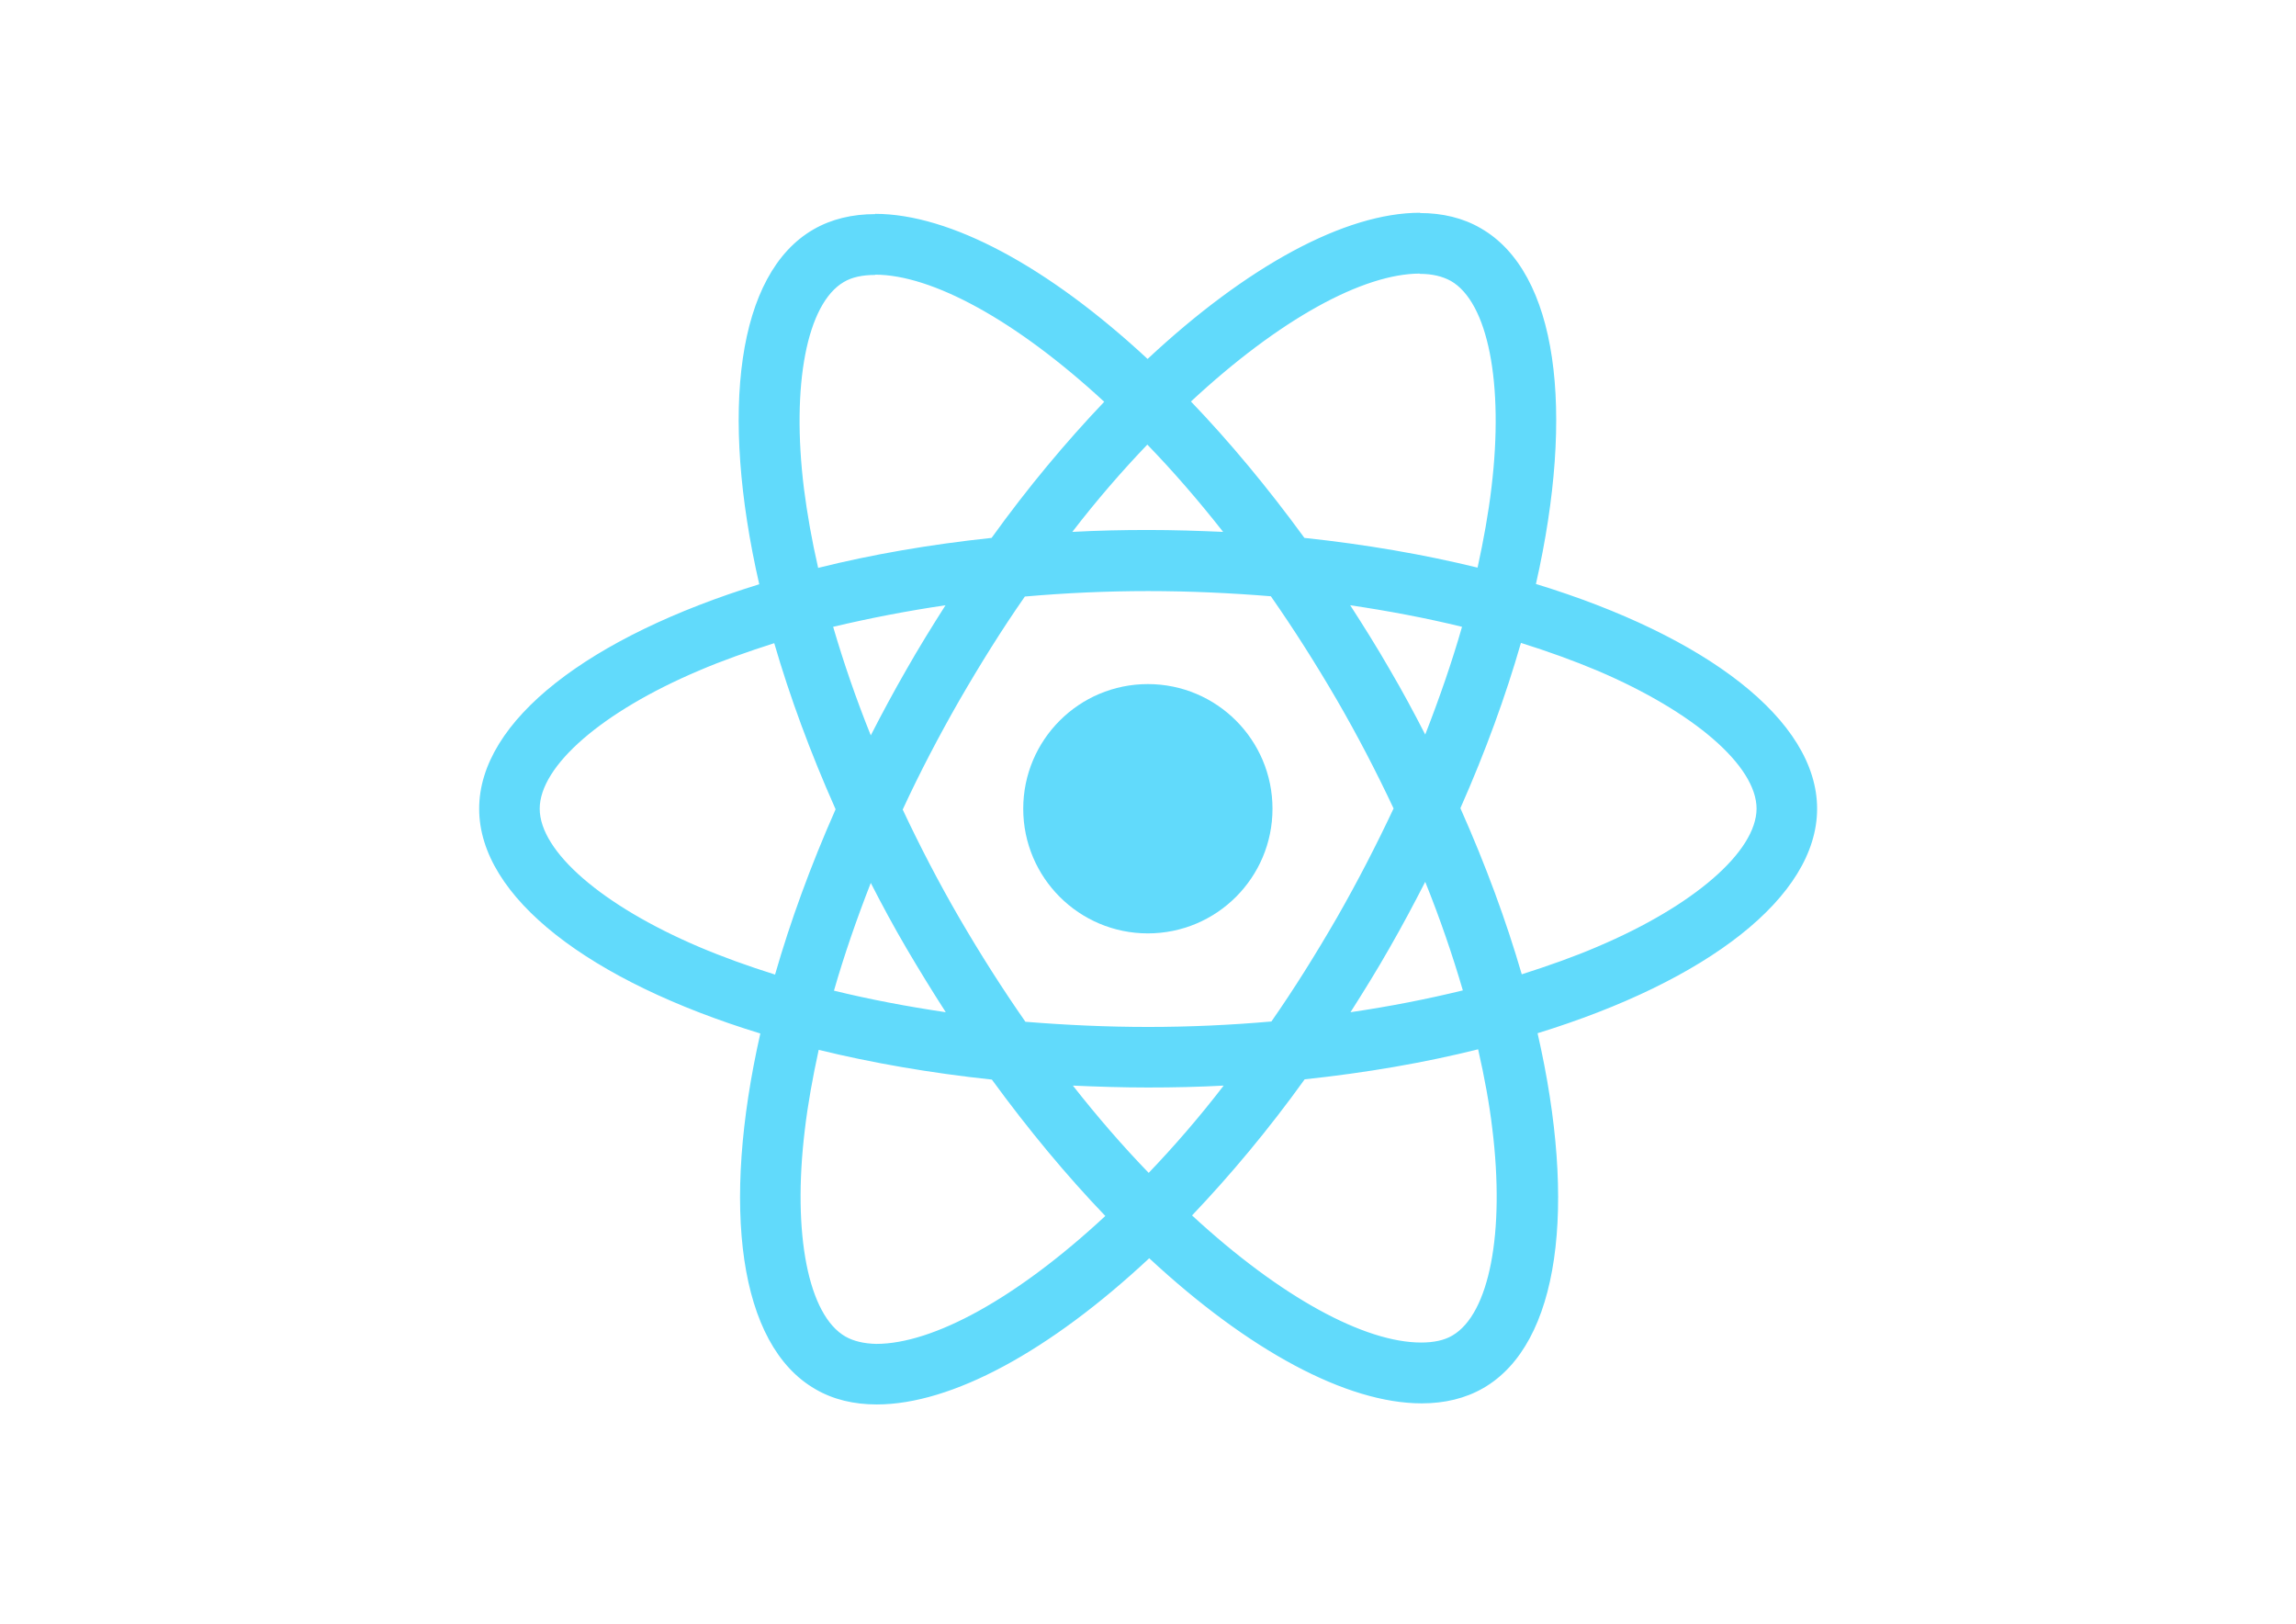
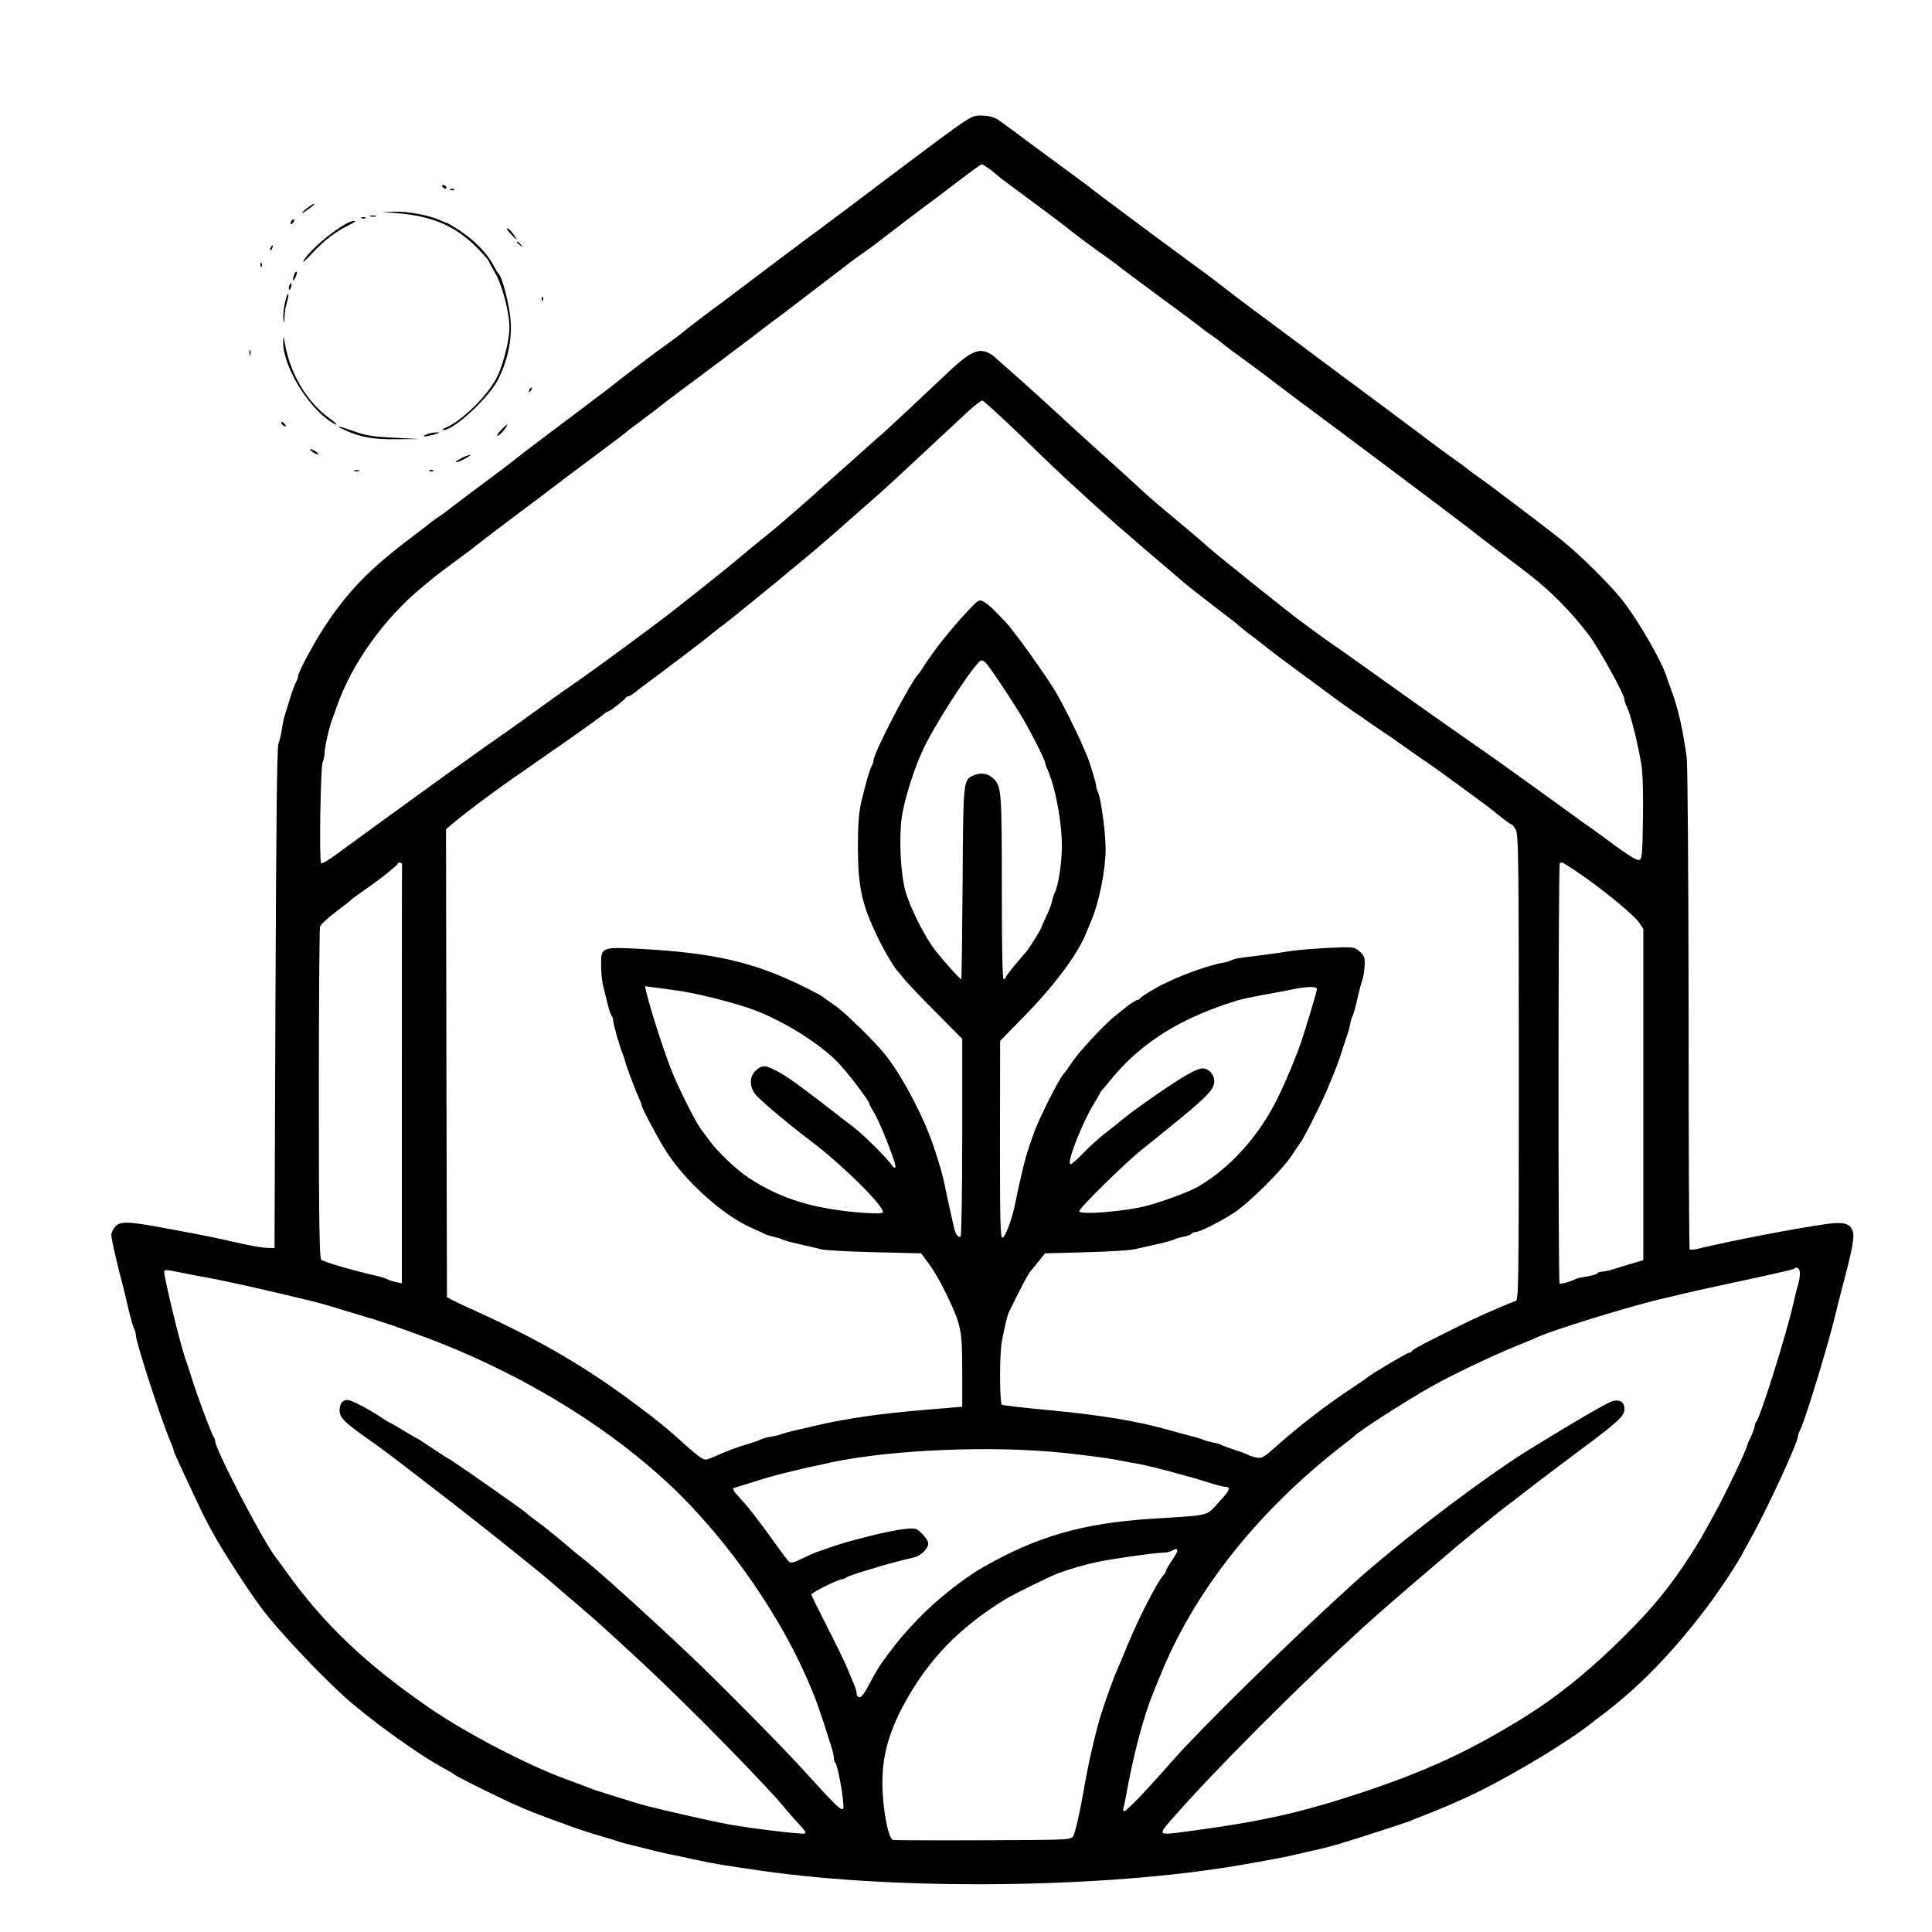
- <svg xmlns="http://www.w3.org/2000/svg" viewBox="0 0 841.9 595.3">
-   <g fill="#61DAFB">
-     <path d="M666.3 296.5c0-32.5-40.7-63.3-103.1-82.4 14.4-63.6 8-114.2-20.2-130.4-6.5-3.8-14.1-5.6-22.4-5.6v22.3c4.6 0 8.3.9 11.4 2.6 13.6 7.8 19.5 37.5 14.9 75.7-1.1 9.4-2.9 19.3-5.1 29.4-19.6-4.8-41-8.5-63.5-10.9-13.5-18.5-27.5-35.3-41.6-50 32.6-30.3 63.2-46.9 84-46.9V78c-27.5 0-63.5 19.6-99.9 53.6-36.4-33.8-72.4-53.2-99.9-53.2v22.3c20.7 0 51.4 16.5 84 46.6-14 14.7-28 31.4-41.3 49.9-22.6 2.4-44 6.1-63.6 11-2.3-10-4-19.7-5.2-29-4.7-38.2 1.1-67.9 14.6-75.8 3-1.8 6.9-2.6 11.5-2.6V78.5c-8.4 0-16 1.8-22.6 5.6-28.1 16.2-34.4 66.7-19.9 130.1-62.2 19.2-102.7 49.9-102.7 82.3 0 32.5 40.7 63.3 103.1 82.4-14.4 63.6-8 114.2 20.2 130.4 6.5 3.8 14.1 5.6 22.5 5.6 27.5 0 63.5-19.6 99.9-53.6 36.4 33.8 72.4 53.2 99.9 53.2 8.4 0 16-1.8 22.6-5.6 28.1-16.2 34.4-66.7 19.9-130.1 62-19.1 102.5-49.9 102.5-82.3zm-130.2-66.7c-3.7 12.9-8.3 26.2-13.5 39.5-4.1-8-8.4-16-13.1-24-4.6-8-9.5-15.8-14.4-23.4 14.2 2.1 27.9 4.7 41 7.9zm-45.8 106.5c-7.8 13.5-15.8 26.3-24.1 38.2-14.9 1.3-30 2-45.2 2-15.1 0-30.2-.7-45-1.9-8.3-11.9-16.4-24.6-24.2-38-7.6-13.1-14.5-26.4-20.8-39.8 6.2-13.4 13.2-26.8 20.7-39.9 7.8-13.5 15.8-26.3 24.1-38.2 14.9-1.3 30-2 45.2-2 15.1 0 30.2.7 45 1.9 8.3 11.9 16.4 24.6 24.2 38 7.6 13.1 14.5 26.4 20.8 39.8-6.3 13.4-13.2 26.8-20.7 39.9zm32.3-13c5.4 13.4 10 26.8 13.8 39.8-13.1 3.2-26.9 5.9-41.2 8 4.9-7.7 9.8-15.6 14.4-23.7 4.6-8 8.9-16.1 13-24.1zM421.2 430c-9.3-9.6-18.6-20.3-27.8-32 9 .4 18.2.7 27.5.7 9.4 0 18.7-.2 27.8-.7-9 11.7-18.3 22.4-27.5 32zm-74.4-58.9c-14.2-2.1-27.9-4.7-41-7.9 3.7-12.9 8.3-26.2 13.5-39.5 4.1 8 8.4 16 13.1 24 4.7 8 9.5 15.8 14.4 23.4zM420.7 163c9.3 9.6 18.6 20.3 27.8 32-9-.4-18.2-.7-27.5-.7-9.4 0-18.7.2-27.8.7 9-11.7 18.3-22.4 27.5-32zm-74 58.9c-4.9 7.7-9.8 15.6-14.4 23.7-4.6 8-8.9 16-13 24-5.4-13.4-10-26.8-13.8-39.8 13.1-3.1 26.9-5.8 41.2-7.9zm-90.5 125.2c-35.4-15.1-58.3-34.9-58.3-50.6 0-15.7 22.9-35.6 58.3-50.6 8.6-3.7 18-7 27.7-10.1 5.7 19.6 13.2 40 22.5 60.9-9.2 20.8-16.6 41.1-22.2 60.6-9.9-3.1-19.3-6.5-28-10.2zM310 490c-13.6-7.8-19.5-37.5-14.9-75.7 1.1-9.4 2.9-19.3 5.1-29.4 19.6 4.8 41 8.5 63.5 10.9 13.5 18.5 27.5 35.3 41.6 50-32.6 30.3-63.2 46.9-84 46.9-4.5-.1-8.3-1-11.3-2.7zm237.2-76.2c4.7 38.2-1.1 67.9-14.6 75.8-3 1.8-6.9 2.6-11.5 2.6-20.7 0-51.4-16.5-84-46.6 14-14.7 28-31.4 41.3-49.9 22.6-2.4 44-6.1 63.6-11 2.3 10.1 4.1 19.8 5.2 29.1zm38.5-66.7c-8.6 3.7-18 7-27.7 10.1-5.7-19.6-13.2-40-22.5-60.9 9.2-20.8 16.6-41.1 22.2-60.6 9.9 3.1 19.3 6.5 28.1 10.2 35.4 15.1 58.3 34.9 58.3 50.6-.1 15.7-23 35.6-58.4 50.6zM320.8 78.4z" />
-     <circle cx="420.9" cy="296.5" r="45.7" />
-     <path d="M520.5 78.1z" />
+ <svg xmlns="http://www.w3.org/2000/svg" version="1.0" width="1024pt" height="1024pt" viewBox="0 0 1024 1024" preserveAspectRatio="xMidYMid meet">
+   <g transform="translate(0,1024) scale(0.1,-0.1)" fill="#000000" stroke="none">
+     <path d="M5116 9599 c-45 -28 -136 -96 -421 -310 -163 -124 -376 -283 -399 -299 -11 -8 -110 -82 -220 -165 -109 -82 -210 -159 -225 -170 -75 -54 -228 -171 -239 -182 -8 -7 -35 -27 -60 -45 -26 -18 -94 -68 -152 -112 -58 -45 -109 -84 -115 -88 -5 -4 -23 -18 -40 -32 -29 -23 -167 -127 -389 -294 -61 -46 -121 -92 -134 -103 -12 -10 -93 -72 -180 -136 -86 -64 -159 -119 -162 -122 -3 -3 -27 -22 -55 -40 -27 -19 -52 -37 -55 -40 -3 -4 -41 -33 -85 -66 -223 -168 -337 -284 -461 -471 -59 -89 -144 -247 -144 -268 0 -6 -6 -22 -13 -36 -7 -14 -21 -52 -31 -85 -10 -33 -22 -71 -26 -85 -5 -14 -12 -47 -16 -75 -4 -27 -12 -61 -18 -75 -8 -18 -12 -408 -16 -1350 l-5 -1325 -40 1 c-22 0 -94 13 -160 28 -115 27 -168 37 -355 72 -225 42 -261 43 -290 12 -11 -12 -20 -32 -20 -44 0 -20 30 -151 60 -264 5 -19 19 -75 30 -125 12 -49 25 -98 31 -107 5 -10 9 -25 9 -34 0 -38 136 -455 186 -571 8 -17 14 -35 14 -39 0 -4 9 -26 19 -48 11 -23 38 -81 61 -131 75 -162 84 -179 134 -270 44 -80 173 -281 242 -375 98 -135 371 -422 510 -535 150 -124 353 -266 464 -326 25 -13 47 -26 50 -29 8 -8 66 -38 165 -87 158 -78 235 -111 350 -153 50 -17 99 -36 110 -40 26 -10 96 -33 170 -55 33 -9 71 -21 85 -26 14 -5 45 -13 70 -19 25 -6 72 -18 105 -26 33 -9 78 -19 100 -23 22 -4 85 -18 141 -30 99 -21 129 -26 344 -57 733 -105 1819 -92 2530 30 144 25 253 45 295 56 22 5 69 16 105 24 36 8 88 21 115 29 88 26 355 112 390 126 11 5 40 17 65 26 53 21 107 43 135 55 11 5 43 19 70 31 193 84 541 288 690 406 17 13 35 27 40 31 203 150 380 331 571 582 69 91 172 248 197 300 4 8 19 35 33 60 82 144 254 515 254 549 0 6 4 19 10 29 24 43 150 454 190 622 11 47 25 101 30 120 57 213 71 286 60 315 -16 42 -49 50 -143 37 -169 -24 -506 -89 -679 -131 -20 -5 -39 -6 -42 -3 -4 3 -6 575 -6 1271 -1 728 -5 1296 -10 1336 -21 152 -47 267 -81 355 -11 30 -23 64 -26 74 -24 79 -149 296 -231 401 -68 86 -222 239 -322 320 -78 63 -420 322 -449 340 -9 6 -30 21 -47 35 -17 14 -41 32 -54 40 -12 8 -54 39 -94 68 -151 114 -265 198 -356 266 -52 38 -164 122 -249 185 -85 64 -227 169 -315 235 -89 65 -190 142 -226 170 -36 29 -123 94 -195 146 -123 90 -499 369 -520 388 -6 4 -46 35 -90 67 -44 32 -141 103 -215 158 -74 55 -150 112 -169 125 -23 18 -51 27 -85 29 -44 3 -58 -1 -100 -28z m137 -261 c23 -18 44 -36 47 -39 3 -3 75 -57 160 -119 85 -63 176 -131 203 -153 43 -35 125 -96 215 -159 18 -13 39 -28 45 -34 7 -6 75 -57 152 -114 229 -169 290 -214 295 -220 3 -3 28 -21 55 -40 28 -19 60 -44 73 -55 13 -11 43 -33 67 -50 39 -27 226 -168 250 -187 6 -5 42 -32 81 -61 174 -128 886 -662 923 -693 9 -7 52 -41 96 -74 44 -34 123 -93 175 -133 122 -93 233 -204 327 -327 55 -71 193 -321 193 -347 0 -7 4 -21 9 -31 21 -37 62 -200 81 -317 7 -42 10 -157 8 -285 -3 -196 -5 -215 -21 -218 -15 -3 -70 33 -211 138 -19 14 -44 32 -56 40 -12 8 -37 26 -56 40 -54 40 -398 288 -441 318 -240 167 -355 248 -697 492 -73 52 -143 102 -156 110 -54 37 -191 137 -252 186 -38 30 -101 80 -140 111 -40 32 -75 60 -78 63 -3 3 -39 32 -80 64 -41 33 -93 76 -115 95 -22 20 -63 55 -90 78 -168 140 -215 180 -255 217 -25 23 -74 68 -110 101 -36 32 -108 97 -160 144 -52 47 -131 120 -176 161 -44 41 -133 122 -198 180 -65 58 -124 110 -130 115 -77 72 -123 61 -253 -61 -150 -142 -303 -285 -342 -320 -25 -21 -72 -64 -106 -94 -33 -30 -96 -86 -140 -125 -44 -38 -107 -95 -140 -125 -34 -30 -77 -68 -96 -84 -18 -16 -50 -43 -69 -60 -20 -17 -56 -47 -80 -66 -24 -19 -74 -60 -110 -90 -56 -48 -195 -160 -225 -183 -5 -4 -59 -47 -120 -95 -119 -95 -429 -323 -565 -417 -47 -32 -132 -93 -190 -135 -59 -43 -144 -104 -190 -136 -47 -32 -130 -91 -185 -131 -55 -39 -115 -82 -133 -95 -17 -13 -40 -29 -50 -36 -53 -38 -467 -339 -520 -378 -35 -25 -66 -43 -70 -39 -11 10 -3 514 8 535 5 10 10 31 10 46 0 29 26 146 40 179 4 11 16 43 25 70 78 225 251 467 450 631 33 27 62 51 65 54 5 5 67 51 183 137 24 18 53 41 65 50 23 19 38 30 217 165 61 45 115 86 120 90 6 5 28 22 50 38 22 16 45 34 51 39 7 5 83 62 170 127 88 65 161 121 164 124 3 4 41 33 85 65 44 33 94 71 111 85 17 14 44 34 59 45 48 35 419 313 431 323 6 6 67 52 136 103 68 52 189 144 267 204 79 61 151 115 160 120 14 9 62 44 111 82 111 86 210 161 230 175 14 10 84 62 155 117 72 55 134 100 138 100 5 1 27 -14 50 -31z m174 -1423 c114 -111 228 -219 252 -240 24 -22 81 -74 126 -115 45 -41 108 -97 140 -125 32 -27 82 -70 110 -95 29 -25 74 -63 100 -85 26 -22 66 -56 89 -76 41 -37 93 -77 236 -187 41 -31 80 -61 85 -67 6 -6 37 -31 70 -56 33 -24 62 -47 65 -50 6 -6 130 -100 240 -180 41 -31 109 -80 150 -111 41 -30 89 -63 105 -74 17 -10 32 -21 35 -24 3 -3 39 -27 80 -55 41 -27 79 -54 85 -58 10 -8 160 -113 199 -139 24 -16 285 -207 300 -219 74 -60 112 -89 118 -89 4 0 14 -13 23 -30 13 -25 15 -176 15 -1260 0 -1163 -1 -1231 -17 -1236 -10 -3 -27 -10 -38 -14 -11 -5 -42 -18 -70 -30 -85 -36 -116 -51 -225 -105 -158 -78 -215 -109 -218 -117 -2 -5 -9 -8 -14 -8 -11 0 -207 -117 -218 -129 -3 -3 -39 -28 -80 -55 -143 -95 -280 -200 -407 -313 -67 -60 -75 -64 -105 -58 -18 4 -37 10 -43 14 -5 4 -37 16 -70 26 -33 11 -64 22 -70 26 -5 4 -26 10 -45 13 -19 4 -44 11 -55 16 -11 4 -38 13 -60 18 -22 6 -67 18 -100 27 -192 55 -377 85 -687 114 -114 11 -212 22 -218 26 -12 8 -13 270 0 335 18 94 30 140 38 157 66 134 103 204 112 213 3 3 22 26 42 51 l37 46 218 6 c120 3 236 10 258 16 22 5 76 17 120 27 44 10 85 21 90 25 6 4 27 10 48 14 20 4 40 11 43 16 3 5 13 9 22 9 22 0 132 56 204 103 78 51 257 229 304 302 22 33 41 62 44 65 13 13 108 200 140 275 50 118 66 160 86 225 9 30 21 64 25 75 4 11 11 36 15 55 3 19 9 40 13 45 4 6 15 46 25 90 10 44 23 92 28 106 5 15 10 48 11 74 2 40 -2 50 -27 72 -30 25 -30 25 -165 19 -75 -4 -163 -11 -196 -16 -33 -5 -98 -15 -145 -21 -47 -6 -103 -13 -125 -16 -22 -3 -44 -9 -50 -13 -5 -4 -28 -11 -50 -14 -65 -12 -195 -57 -295 -105 -51 -24 -134 -74 -138 -83 -2 -4 -8 -8 -14 -8 -6 0 -29 -15 -52 -32 -22 -18 -52 -42 -66 -53 -53 -41 -187 -185 -225 -241 -22 -32 -42 -61 -46 -64 -16 -13 -97 -168 -141 -270 -22 -50 -55 -148 -68 -200 -19 -75 -40 -172 -50 -221 -14 -77 -53 -179 -67 -179 -11 0 -13 92 -13 522 l1 521 128 131 c166 170 287 334 330 446 8 19 20 49 27 65 41 100 74 265 74 378 0 83 -25 270 -41 299 -5 10 -9 24 -9 32 0 16 -35 129 -51 166 -6 14 -17 39 -24 55 -36 83 -104 218 -144 285 -50 84 -220 320 -260 362 -14 14 -40 42 -58 60 -18 19 -44 40 -58 48 -26 14 -28 13 -88 -51 -89 -95 -178 -207 -233 -294 -10 -16 -21 -32 -24 -35 -38 -33 -240 -421 -240 -460 0 -5 -4 -18 -9 -28 -13 -24 -35 -102 -57 -197 -13 -59 -17 -121 -17 -240 1 -209 21 -299 106 -475 35 -73 89 -163 107 -180 3 -3 16 -18 29 -35 12 -16 87 -96 167 -176 l144 -145 0 -522 c0 -292 -4 -523 -9 -526 -12 -8 -27 13 -35 49 -18 78 -37 165 -47 215 -11 56 -26 110 -61 215 -52 154 -160 361 -252 480 -51 66 -218 230 -271 266 -27 19 -52 36 -55 39 -9 9 -44 28 -115 63 -259 127 -469 176 -849 197 -219 12 -221 11 -220 -85 0 -39 5 -90 12 -115 6 -25 17 -68 24 -97 7 -28 16 -55 21 -59 4 -4 7 -15 7 -24 0 -17 35 -139 50 -175 5 -11 11 -29 13 -40 7 -28 55 -154 72 -192 8 -17 15 -34 15 -38 0 -14 67 -142 120 -230 99 -165 309 -356 465 -424 28 -12 57 -25 65 -30 9 -5 31 -12 50 -16 19 -4 40 -10 45 -14 6 -4 46 -15 90 -25 44 -10 98 -22 120 -28 22 -5 150 -12 284 -15 l243 -6 43 -58 c24 -32 62 -98 85 -146 85 -176 90 -197 90 -420 l0 -189 -202 -17 c-232 -19 -413 -45 -583 -85 -22 -6 -65 -15 -95 -22 -30 -7 -64 -16 -75 -20 -11 -5 -37 -11 -59 -15 -21 -3 -46 -10 -55 -15 -9 -5 -41 -16 -71 -25 -57 -16 -103 -34 -178 -67 -42 -18 -45 -18 -70 -2 -15 10 -49 38 -77 63 -94 87 -170 148 -308 249 -253 185 -479 315 -827 473 -47 21 -95 44 -108 51 l-23 13 -3 1240 -2 1240 26 22 c84 71 242 189 394 293 190 132 260 181 331 232 44 31 85 62 92 68 7 5 15 10 18 10 8 0 89 63 93 73 2 4 8 7 14 7 6 0 22 10 37 23 15 12 40 31 55 42 46 33 299 225 321 243 11 10 49 40 85 67 36 28 67 52 70 55 3 3 39 32 80 65 41 33 107 87 147 120 39 33 93 78 121 100 69 57 155 131 227 195 34 30 90 80 125 110 35 30 101 89 145 130 124 115 298 277 378 352 40 37 77 66 84 65 7 -1 106 -92 220 -202z m-203 -1187 c19 -19 114 -161 180 -267 51 -83 136 -249 136 -266 0 -4 6 -21 14 -38 46 -108 81 -316 73 -441 -5 -90 -21 -176 -36 -206 -5 -9 -12 -30 -15 -47 -4 -18 -18 -55 -32 -83 -13 -27 -24 -52 -24 -55 0 -7 -63 -108 -81 -130 -10 -11 -38 -44 -63 -74 -25 -30 -46 -58 -46 -63 0 -4 -4 -8 -10 -8 -7 0 -10 158 -10 454 0 538 -2 566 -42 607 -32 31 -69 37 -111 18 -51 -23 -52 -27 -55 -571 -2 -280 -5 -508 -7 -508 -7 0 -83 84 -135 149 -55 69 -134 224 -161 318 -25 89 -35 274 -20 386 15 110 76 296 132 402 90 170 267 435 291 435 5 0 15 -6 22 -12z m-3093 -1071 c-1 -4 -1 -505 -1 -1113 l0 -1106 -32 7 c-18 4 -39 11 -48 16 -8 4 -35 13 -60 18 -107 24 -271 71 -287 84 -10 7 -13 194 -13 876 0 476 3 876 6 888 3 12 41 48 83 79 42 32 78 60 81 64 3 4 37 28 75 55 77 53 168 125 174 138 4 10 23 5 22 -6z m6235 -43 c119 -80 295 -224 321 -263 l23 -34 0 -878 0 -878 -57 -17 c-32 -9 -77 -23 -101 -31 -23 -7 -51 -13 -62 -13 -10 0 -21 -4 -24 -9 -3 -5 -27 -12 -52 -16 -26 -4 -54 -10 -63 -14 -31 -16 -80 -29 -85 -23 -8 8 -7 2217 1 2225 10 11 11 10 99 -49z m-4778 -624 c88 -11 265 -55 372 -90 166 -55 371 -179 480 -290 55 -57 170 -208 170 -225 0 -3 10 -22 23 -43 34 -56 122 -281 113 -289 -5 -5 -13 1 -20 12 -15 26 -140 152 -191 192 -296 230 -356 274 -419 307 -60 32 -78 32 -110 2 -35 -32 -35 -87 0 -129 29 -34 175 -157 297 -249 158 -119 377 -335 377 -372 0 -8 -30 -9 -92 -5 -264 18 -446 72 -618 185 -67 44 -170 142 -214 204 -14 19 -29 40 -34 46 -25 29 -98 170 -150 289 -41 95 -124 350 -147 449 l-6 29 43 -6 c24 -3 80 -10 126 -17z m3392 8 c0 -10 -26 -99 -76 -258 -26 -83 -98 -254 -142 -340 -100 -192 -240 -346 -407 -447 -46 -27 -169 -74 -270 -102 -108 -31 -365 -52 -365 -31 0 17 242 255 336 330 315 252 367 299 378 344 9 35 -14 73 -49 82 -19 5 -46 -5 -108 -41 -73 -42 -288 -193 -335 -234 -9 -9 -47 -38 -82 -66 -36 -27 -89 -76 -119 -107 -30 -32 -60 -58 -67 -58 -24 0 59 213 124 320 12 19 25 42 29 50 3 8 9 17 12 20 3 3 22 25 42 50 165 203 371 333 679 428 19 6 78 18 130 28 52 9 122 22 155 29 80 17 135 18 135 3z m2560 -1507 c0 -15 -4 -41 -9 -57 -5 -16 -17 -63 -26 -104 -38 -166 -175 -602 -196 -625 -5 -5 -9 -16 -9 -25 -1 -8 -9 -33 -20 -55 -11 -22 -19 -43 -20 -47 -1 -18 -118 -263 -175 -366 -70 -127 -80 -144 -130 -222 -103 -159 -194 -271 -344 -420 -191 -190 -365 -330 -557 -447 -278 -170 -498 -271 -834 -383 -331 -110 -545 -157 -957 -211 -128 -16 -128 -16 -37 86 219 249 647 678 984 986 98 89 164 147 430 374 98 85 277 231 345 283 17 12 68 52 115 88 47 37 164 125 260 197 212 157 250 192 250 228 0 36 -22 52 -59 44 -25 -5 -179 -94 -441 -255 -244 -150 -701 -498 -944 -719 -338 -307 -797 -758 -954 -936 -134 -153 -241 -265 -254 -265 -5 0 -7 9 -3 19 3 11 10 43 15 73 39 215 91 411 145 543 7 17 23 55 35 85 181 449 523 879 980 1230 25 19 47 37 50 40 21 24 280 190 405 260 115 65 332 168 464 221 42 17 90 37 107 45 96 42 515 170 669 204 22 5 69 16 105 25 36 9 115 26 175 39 290 62 399 87 404 91 14 15 31 2 31 -24z m-8555 -1 c28 -6 75 -15 105 -20 73 -13 244 -50 395 -86 33 -8 90 -21 126 -30 37 -8 104 -26 150 -40 46 -14 104 -32 129 -39 133 -39 221 -69 370 -125 527 -198 1010 -499 1351 -839 311 -313 587 -734 722 -1106 23 -65 33 -95 72 -218 8 -26 15 -56 15 -66 0 -10 3 -21 8 -25 9 -10 31 -116 39 -188 9 -91 19 -99 -228 171 -114 124 -425 439 -575 581 -204 194 -484 447 -563 510 -25 19 -78 63 -119 98 -41 35 -100 82 -131 105 -31 22 -58 43 -61 47 -11 13 -407 290 -415 290 -2 0 -40 25 -85 55 -45 30 -83 55 -86 55 -2 0 -33 18 -69 40 -36 22 -67 40 -70 40 -2 0 -23 13 -47 29 -66 44 -156 91 -176 91 -27 0 -42 -20 -42 -55 0 -39 24 -63 152 -153 53 -37 140 -102 194 -144 55 -42 174 -134 266 -205 156 -121 479 -379 523 -420 11 -10 67 -58 125 -107 109 -93 126 -109 350 -316 232 -215 669 -660 757 -772 16 -19 47 -54 70 -79 29 -30 38 -45 28 -47 -20 -5 -292 28 -400 48 -119 22 -406 88 -480 110 -104 32 -233 72 -250 79 -11 5 -72 28 -135 51 -206 75 -531 245 -720 375 -341 234 -565 448 -763 725 -26 36 -50 70 -55 75 -69 88 -322 575 -322 618 0 7 -4 17 -8 22 -10 12 -94 236 -117 315 -9 30 -21 65 -25 77 -23 56 -92 330 -117 461 -7 38 -15 37 112 12z m4648 -950 c105 -11 230 -27 277 -36 47 -9 105 -20 130 -24 67 -13 264 -65 354 -94 43 -14 87 -26 97 -26 36 0 28 -19 -32 -83 -70 -75 -33 -66 -359 -87 -364 -24 -603 -93 -892 -258 -105 -60 -255 -180 -348 -279 -71 -75 -83 -89 -152 -179 -43 -57 -60 -83 -111 -179 -12 -22 -26 -43 -32 -47 -12 -9 -25 0 -25 19 0 8 -6 29 -14 46 -7 18 -24 57 -36 87 -12 30 -60 128 -106 218 -46 90 -84 167 -84 171 0 9 144 81 163 81 7 0 17 4 23 9 5 5 43 18 84 31 41 12 86 25 100 30 32 10 136 37 173 45 35 7 77 47 77 74 0 11 -14 34 -32 51 -31 31 -34 32 -93 26 -76 -7 -308 -65 -405 -101 -25 -9 -54 -19 -64 -22 -11 -4 -45 -19 -75 -34 -40 -20 -59 -25 -68 -17 -7 5 -45 56 -85 112 -83 116 -137 185 -187 238 -25 27 -30 39 -20 42 8 2 50 15 94 29 115 37 216 62 420 106 321 68 850 90 1228 51z m607 -519 c0 -6 -13 -30 -30 -54 -16 -25 -30 -48 -30 -53 0 -4 -6 -15 -14 -23 -34 -38 -131 -228 -190 -371 -26 -63 -51 -124 -57 -135 -13 -29 -55 -144 -77 -212 -33 -100 -76 -288 -101 -438 -17 -97 -42 -208 -52 -226 -9 -17 -25 -19 -182 -21 -301 -3 -762 -3 -774 0 -26 8 -56 170 -56 302 -1 167 48 316 164 502 120 193 272 339 490 473 45 27 240 123 279 137 70 25 140 45 200 58 85 18 308 50 348 50 21 0 44 5 52 10 19 12 30 13 30 1z" />
+     <path d="M2345 9250 c3 -5 11 -10 16 -10 6 0 7 5 4 10 -3 6 -11 10 -16 10 -6 0 -7 -4 -4 -10z" />
+     <path d="M2388 9233 c7 -3 16 -2 19 1 4 3 -2 6 -13 5 -11 0 -14 -3 -6 -6z" />
+     <path d="M1625 9135 c-39 -32 -29 -32 15 0 19 14 30 25 24 25 -5 -1 -22 -12 -39 -25z" />
+     <path d="M2105 9110 c181 -15 299 -64 409 -169 37 -36 72 -75 77 -86 5 -11 18 -35 29 -54 41 -67 80 -213 80 -300 0 -61 -30 -183 -62 -252 -46 -99 -190 -242 -280 -278 -13 -6 -17 -10 -9 -10 56 -3 246 174 294 273 48 99 70 202 64 301 -5 82 -45 239 -65 255 -4 3 -16 23 -27 44 -30 60 -98 130 -174 181 -38 25 -72 45 -76 45 -4 0 -21 7 -38 15 -54 24 -165 45 -235 43 l-67 -1 80 -7z" />
+     <path d="M1963 9093 c9 -2 23 -2 30 0 6 3 -1 5 -18 5 -16 0 -22 -2 -12 -5z" />
+     <path d="M1918 9083 c7 -3 16 -2 19 1 4 3 -2 6 -13 5 -11 0 -14 -3 -6 -6z" />
+     <path d="M1547 9073 c-4 -3 -7 -11 -7 -17 0 -6 5 -5 12 2 6 6 9 14 7 17 -3 3 -9 2 -12 -2z" />
+     <path d="M1840 9057 c-85 -45 -204 -148 -232 -201 -6 -12 15 7 47 42 62 67 121 113 195 149 25 12 38 22 30 23 -8 0 -26 -6 -40 -13z" />
+     <path d="M2707 9000 c15 -16 29 -30 31 -30 2 0 -6 14 -18 30 -12 17 -26 30 -32 30 -5 0 3 -13 19 -30z" />
+     <path d="M2740 8956 c0 -2 8 -10 18 -17 15 -13 16 -12 3 4 -13 16 -21 21 -21 13z" />
+     <path d="M1435 8929 c-4 -6 -5 -12 -2 -15 2 -3 7 2 10 11 7 17 1 20 -8 4z" />
+     <path d="M1381 8834 c0 -11 3 -14 6 -6 3 7 2 16 -1 19 -3 4 -6 -2 -5 -13z" />
+     <path d="M1557 8778 c-9 -31 -2 -33 11 -3 6 14 8 25 3 25 -5 0 -11 -10 -14 -22z" />
+     <path d="M1533 8725 c-3 -9 -3 -18 -1 -21 3 -3 8 4 11 16 6 23 -1 27 -10 5z" />
+     <path d="M1511 8639 c-7 -30 -11 -70 -9 -89 4 -31 5 -30 6 11 1 25 7 60 13 77 6 17 9 37 7 43 -2 7 -10 -12 -17 -42z" />
+     <path d="M2871 8654 c0 -11 3 -14 6 -6 3 7 2 16 -1 19 -3 4 -6 -2 -5 -13z" />
+     <path d="M1501 8430 c-4 -122 124 -340 249 -423 45 -30 44 -18 -1 14 -119 84 -211 236 -239 399 -7 43 -7 43 -9 10z" />
+     <path d="M1322 8370 c0 -14 2 -19 5 -12 2 6 2 18 0 25 -3 6 -5 1 -5 -13z" />
+     <path d="M2806 8173 c-6 -14 -5 -15 5 -6 7 7 10 15 7 18 -3 3 -9 -2 -12 -12z" />
+     <path d="M1490 8001 c0 -10 19 -25 25 -20 1 2 -3 10 -11 17 -8 7 -14 8 -14 3z" />
+     <path d="M2655 7960 c-16 -16 -24 -30 -19 -30 9 0 32 23 48 48 12 20 1 13 -29 -18z" />
+     <path d="M1829 7960 c82 -38 153 -50 277 -48 l119 1 -135 7 c-110 5 -149 11 -211 33 -89 32 -112 35 -50 7z" />
+     <path d="M2275 7943 c-11 -3 -24 -9 -29 -14 -8 -7 45 3 79 16 15 5 -27 4 -50 -2z" />
+     <path d="M1656 7845 c10 -8 24 -14 29 -14 6 0 1 6 -9 14 -11 8 -24 15 -30 15 -5 0 -1 -7 10 -15z" />
+     <path d="M2440 7809 c-19 -11 -29 -19 -22 -19 6 0 29 9 49 20 21 11 31 19 23 19 -8 -1 -31 -10 -50 -20z" />
+     <path d="M1878 7743 c6 -2 18 -2 25 0 6 3 1 5 -13 5 -14 0 -19 -2 -12 -5z" />
+     <path d="M2278 7743 c7 -3 16 -2 19 1 4 3 -2 6 -13 5 -11 0 -14 -3 -6 -6z" />
  </g>
</svg>
